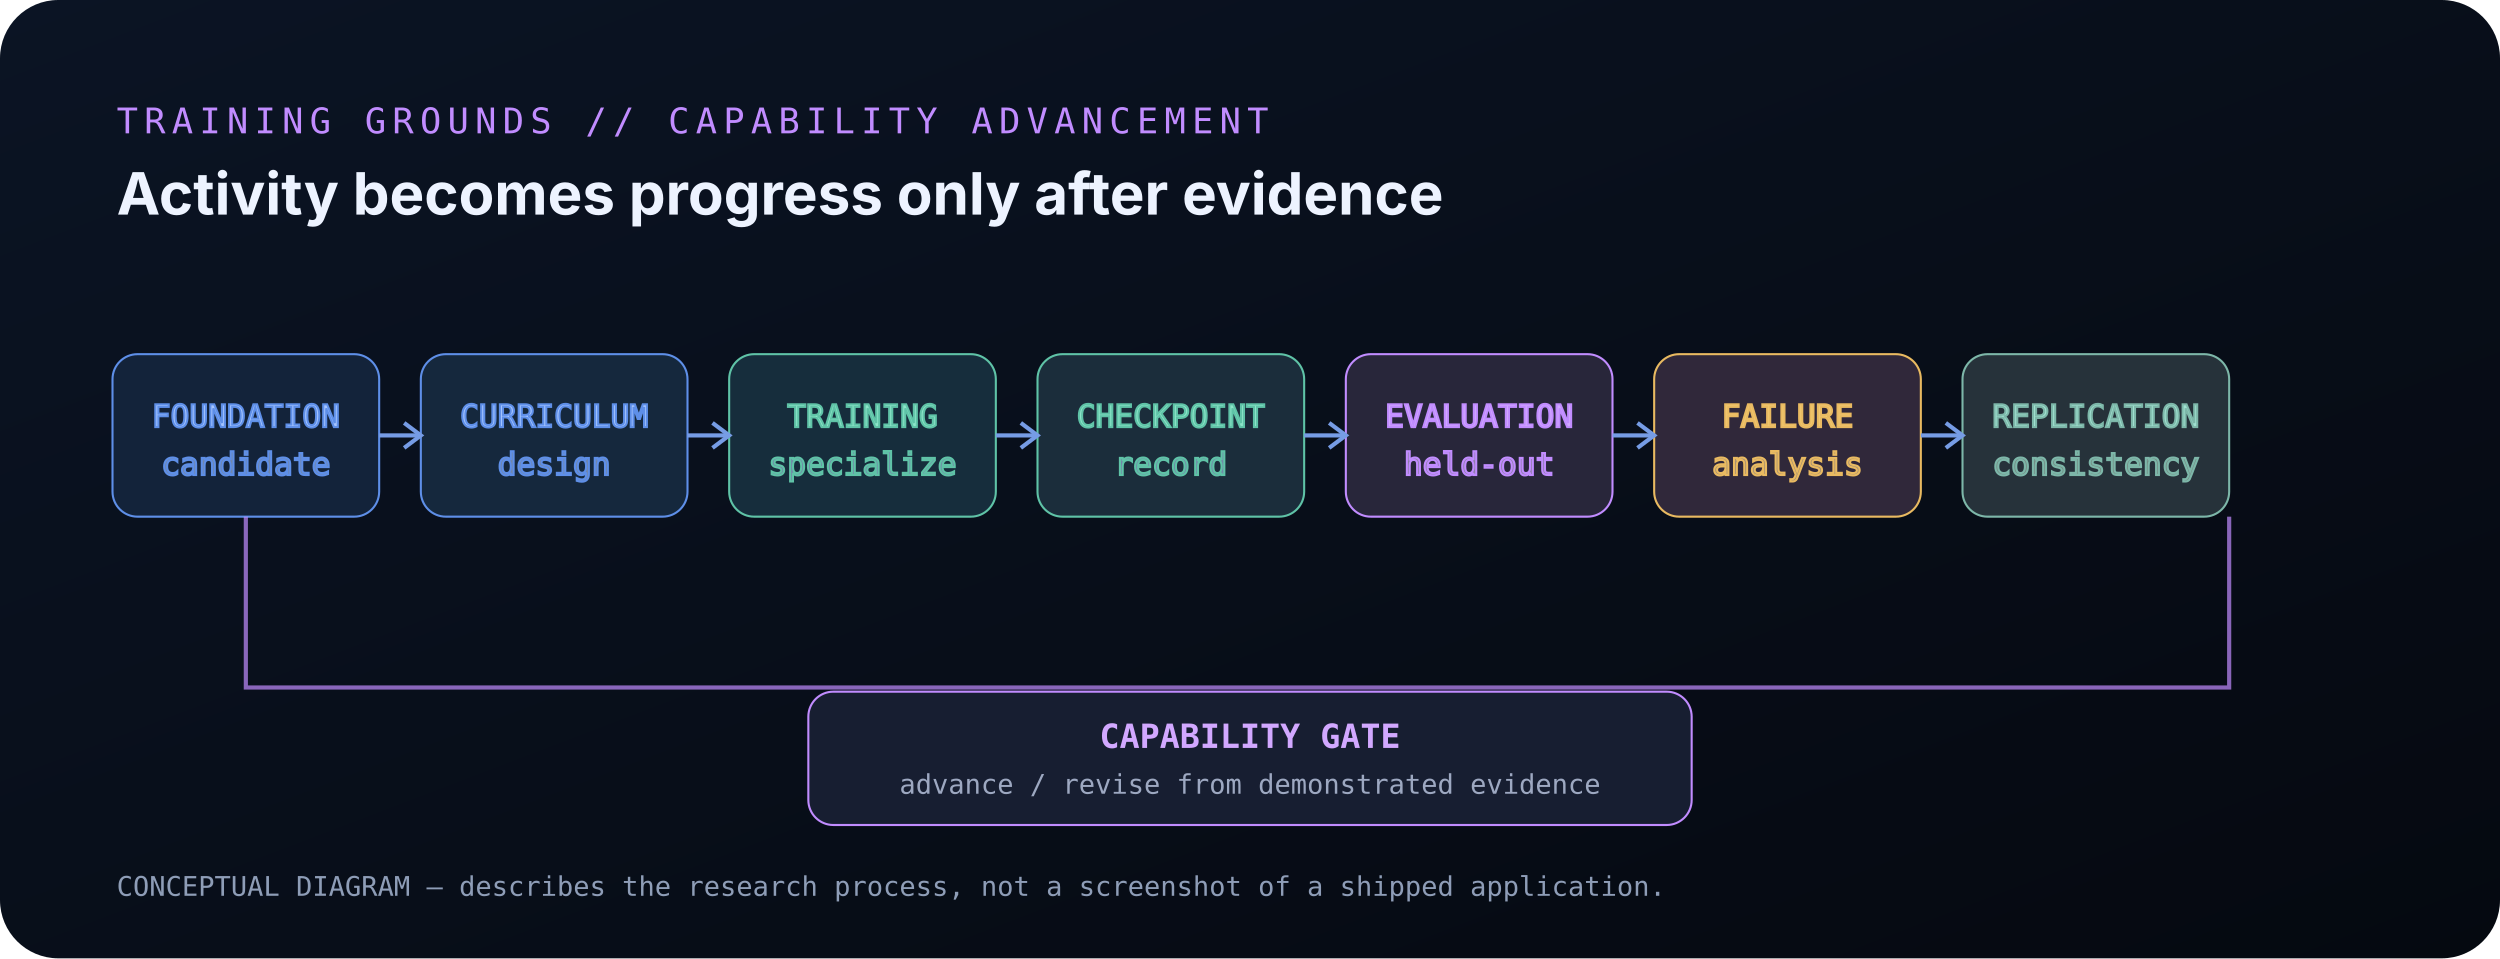
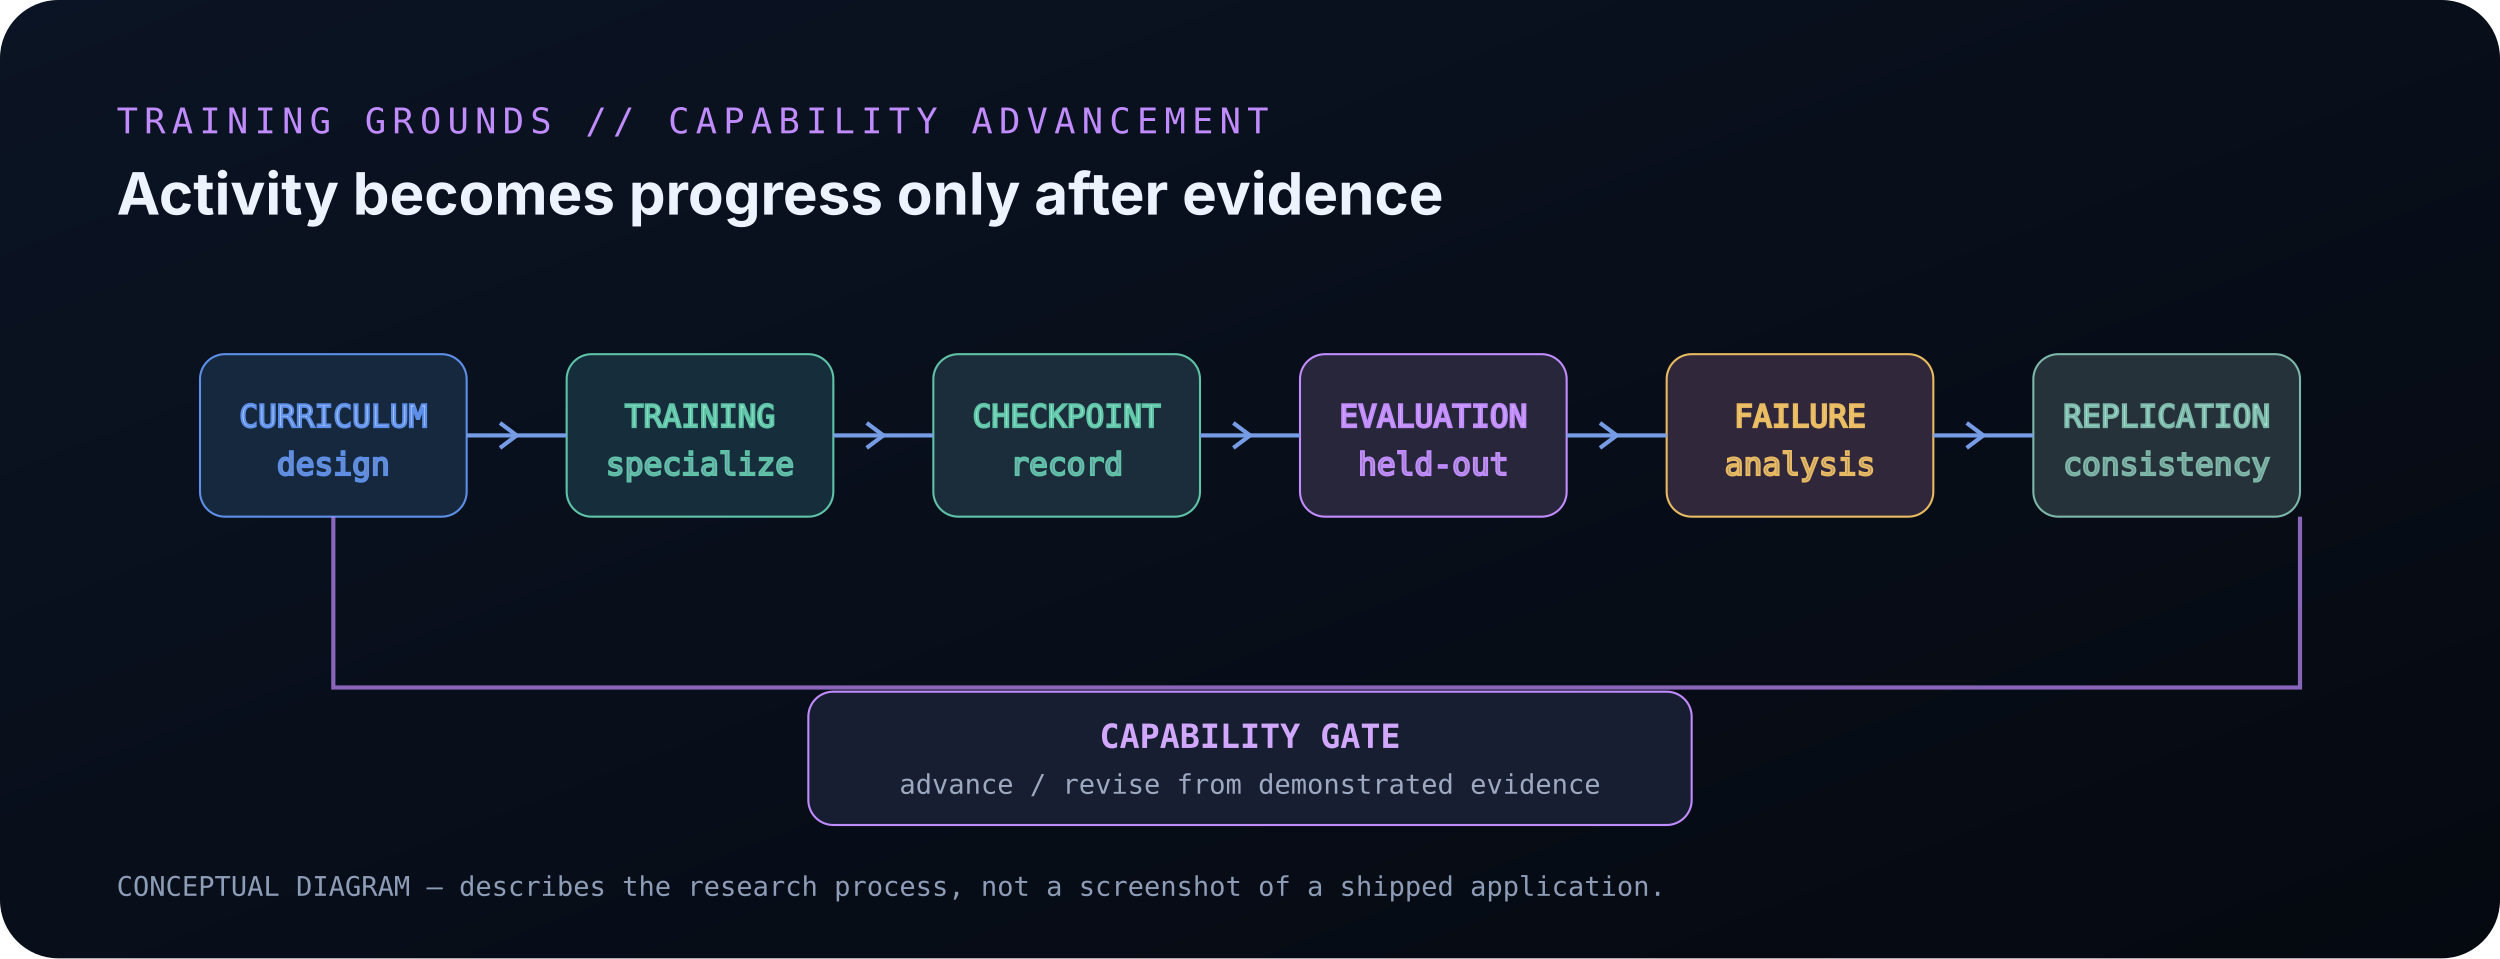
<svg xmlns="http://www.w3.org/2000/svg" viewBox="0 0 1200 460" role="img" aria-labelledby="title desc">
  <defs>
    <linearGradient id="bg" x1="0" y1="0" x2="1" y2="1">
      <stop stop-color="#0b1424" />
      <stop offset="1" stop-color="#050910" />
    </linearGradient>
  </defs>
  <rect width="1200" height="460" rx="28" fill="url(#bg)" />
  <text x="56" y="64" fill="#c18cff" font-family="monospace" font-size="17" letter-spacing="3">TRAINING GROUNDS // CAPABILITY ADVANCEMENT</text>
  <text x="56" y="103" fill="#edf3ff" font-family="Inter,Arial,sans-serif" font-size="28" font-weight="700">Activity becomes progress only after evidence</text>
  <g font-family="monospace" font-size="15" text-anchor="middle">
-     <g fill="#13233a" stroke="#5e8fe8">
-       <rect x="54" y="170" width="128" height="78" rx="12" />
-       <text x="118" y="205" fill="#a6c5ff">FOUNDATION</text>
-       <text x="118" y="228" fill="#7186a7">candidate</text>
-     </g>
    <g fill="#15283d" stroke="#5e8fe8">
-       <rect x="202" y="170" width="128" height="78" rx="12" />
-       <text x="266" y="205" fill="#a6c5ff">CURRICULUM</text>
-       <text x="266" y="228" fill="#7186a7">design</text>
+       <rect x="96" y="170" width="128" height="78" rx="12" />
+       <text x="160" y="205" fill="#a6c5ff">CURRICULUM</text>
+       <text x="160" y="228" fill="#7186a7">design</text>
    </g>
    <g fill="#162d3c" stroke="#5fc3a7">
-       <rect x="350" y="170" width="128" height="78" rx="12" />
-       <text x="414" y="205" fill="#8ce5c8">TRAINING</text>
-       <text x="414" y="228" fill="#7186a7">specialize</text>
+       <rect x="272" y="170" width="128" height="78" rx="12" />
+       <text x="336" y="205" fill="#8ce5c8">TRAINING</text>
+       <text x="336" y="228" fill="#7186a7">specialize</text>
    </g>
    <g fill="#1b2d3b" stroke="#5fc3a7">
-       <rect x="498" y="170" width="128" height="78" rx="12" />
-       <text x="562" y="205" fill="#8ce5c8">CHECKPOINT</text>
-       <text x="562" y="228" fill="#7186a7">record</text>
+       <rect x="448" y="170" width="128" height="78" rx="12" />
+       <text x="512" y="205" fill="#8ce5c8">CHECKPOINT</text>
+       <text x="512" y="228" fill="#7186a7">record</text>
    </g>
    <g fill="#28263a" stroke="#c18cff">
-       <rect x="646" y="170" width="128" height="78" rx="12" />
-       <text x="710" y="205" fill="#d2a8ff">EVALUATION</text>
-       <text x="710" y="228" fill="#8e7da8">held-out</text>
+       <rect x="624" y="170" width="128" height="78" rx="12" />
+       <text x="688" y="205" fill="#d2a8ff">EVALUATION</text>
+       <text x="688" y="228" fill="#8e7da8">held-out</text>
    </g>
    <g fill="#30283a" stroke="#e9ba61">
-       <rect x="794" y="170" width="128" height="78" rx="12" />
-       <text x="858" y="205" fill="#f0c86e">FAILURE</text>
-       <text x="858" y="228" fill="#a08c72">analysis</text>
+       <rect x="800" y="170" width="128" height="78" rx="12" />
+       <text x="864" y="205" fill="#f0c86e">FAILURE</text>
+       <text x="864" y="228" fill="#a08c72">analysis</text>
    </g>
    <g fill="#26323a" stroke="#7db7a9">
-       <rect x="942" y="170" width="128" height="78" rx="12" />
-       <text x="1006" y="205" fill="#9fe1d0">REPLICATION</text>
-       <text x="1006" y="228" fill="#718b83">consistency</text>
+       <rect x="976" y="170" width="128" height="78" rx="12" />
+       <text x="1040" y="205" fill="#9fe1d0">REPLICATION</text>
+       <text x="1040" y="228" fill="#718b83">consistency</text>
    </g>
  </g>
  <g stroke="#769ce5" stroke-width="2" fill="none">
-     <path d="M182 209h20m128 0h20m128 0h20m128 0h20m128 0h20m128 0h20" />
-     <path d="m194 203 8 6-8 6m148 0 8-6-8-6m148 0 8 6-8 6m148 0 8-6-8-6m148 0 8 6-8 6m148 0 8-6-8-6" />
+     <path d="M224 209h48m128 0h48m128 0h48m128 0h48m128 0h48" />
+     <path d="M240 203l8 6-8 6m176-12l8 6-8 6m176-12l8 6-8 6m176-12l8 6-8 6m176-12l8 6-8 6" />
  </g>
-   <path d="M1070 248v82H118V248" fill="none" stroke="#c18cff" stroke-opacity=".7" stroke-width="2" />
+   <path d="M1104 248v82H160V248" fill="none" stroke="#c18cff" stroke-opacity=".7" stroke-width="2" />
  <g font-family="monospace">
    <rect x="388" y="332" width="424" height="64" rx="12" fill="#171e31" stroke="#c18cff" />
    <text x="600" y="359" text-anchor="middle" fill="#d2a8ff" font-size="16" font-weight="700">CAPABILITY GATE</text>
    <text x="600" y="381" text-anchor="middle" fill="#9da8c1" font-size="13">advance / revise from demonstrated evidence</text>
  </g>
  <text x="56" y="430" fill="#8e9db7" font-family="monospace" font-size="13">CONCEPTUAL DIAGRAM — describes the research process, not a screenshot of a shipped application.</text>
</svg>
